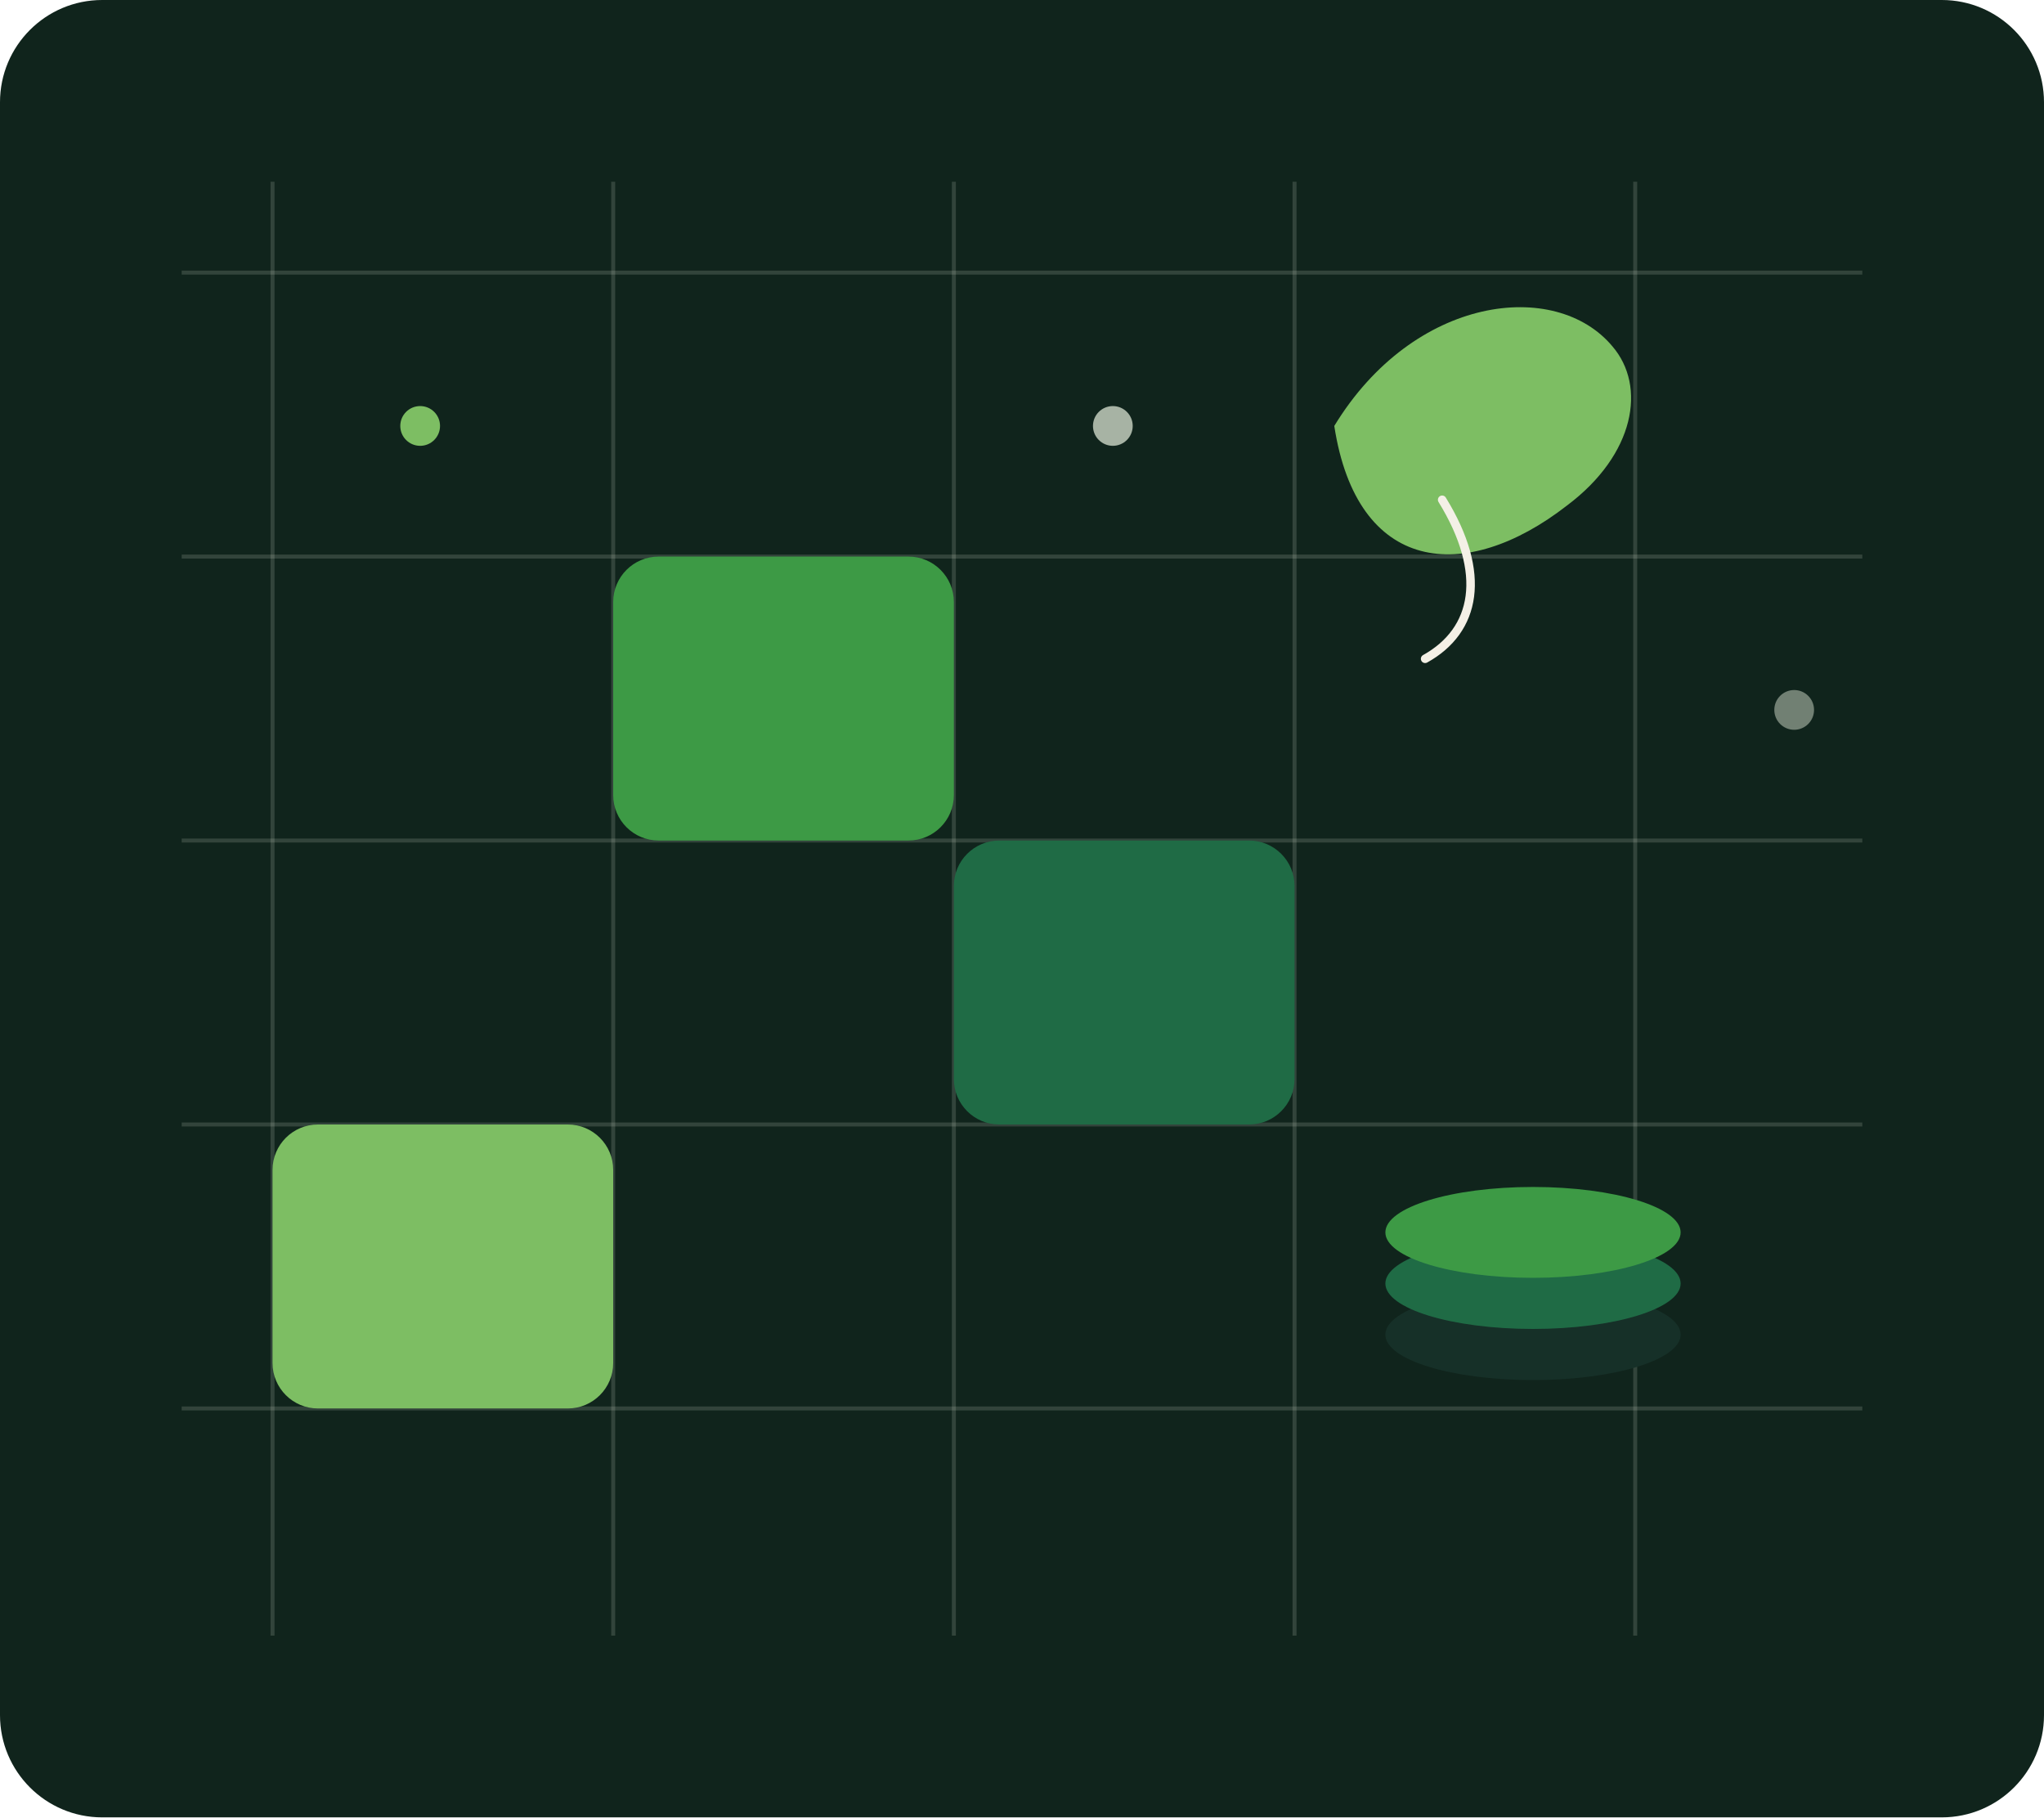
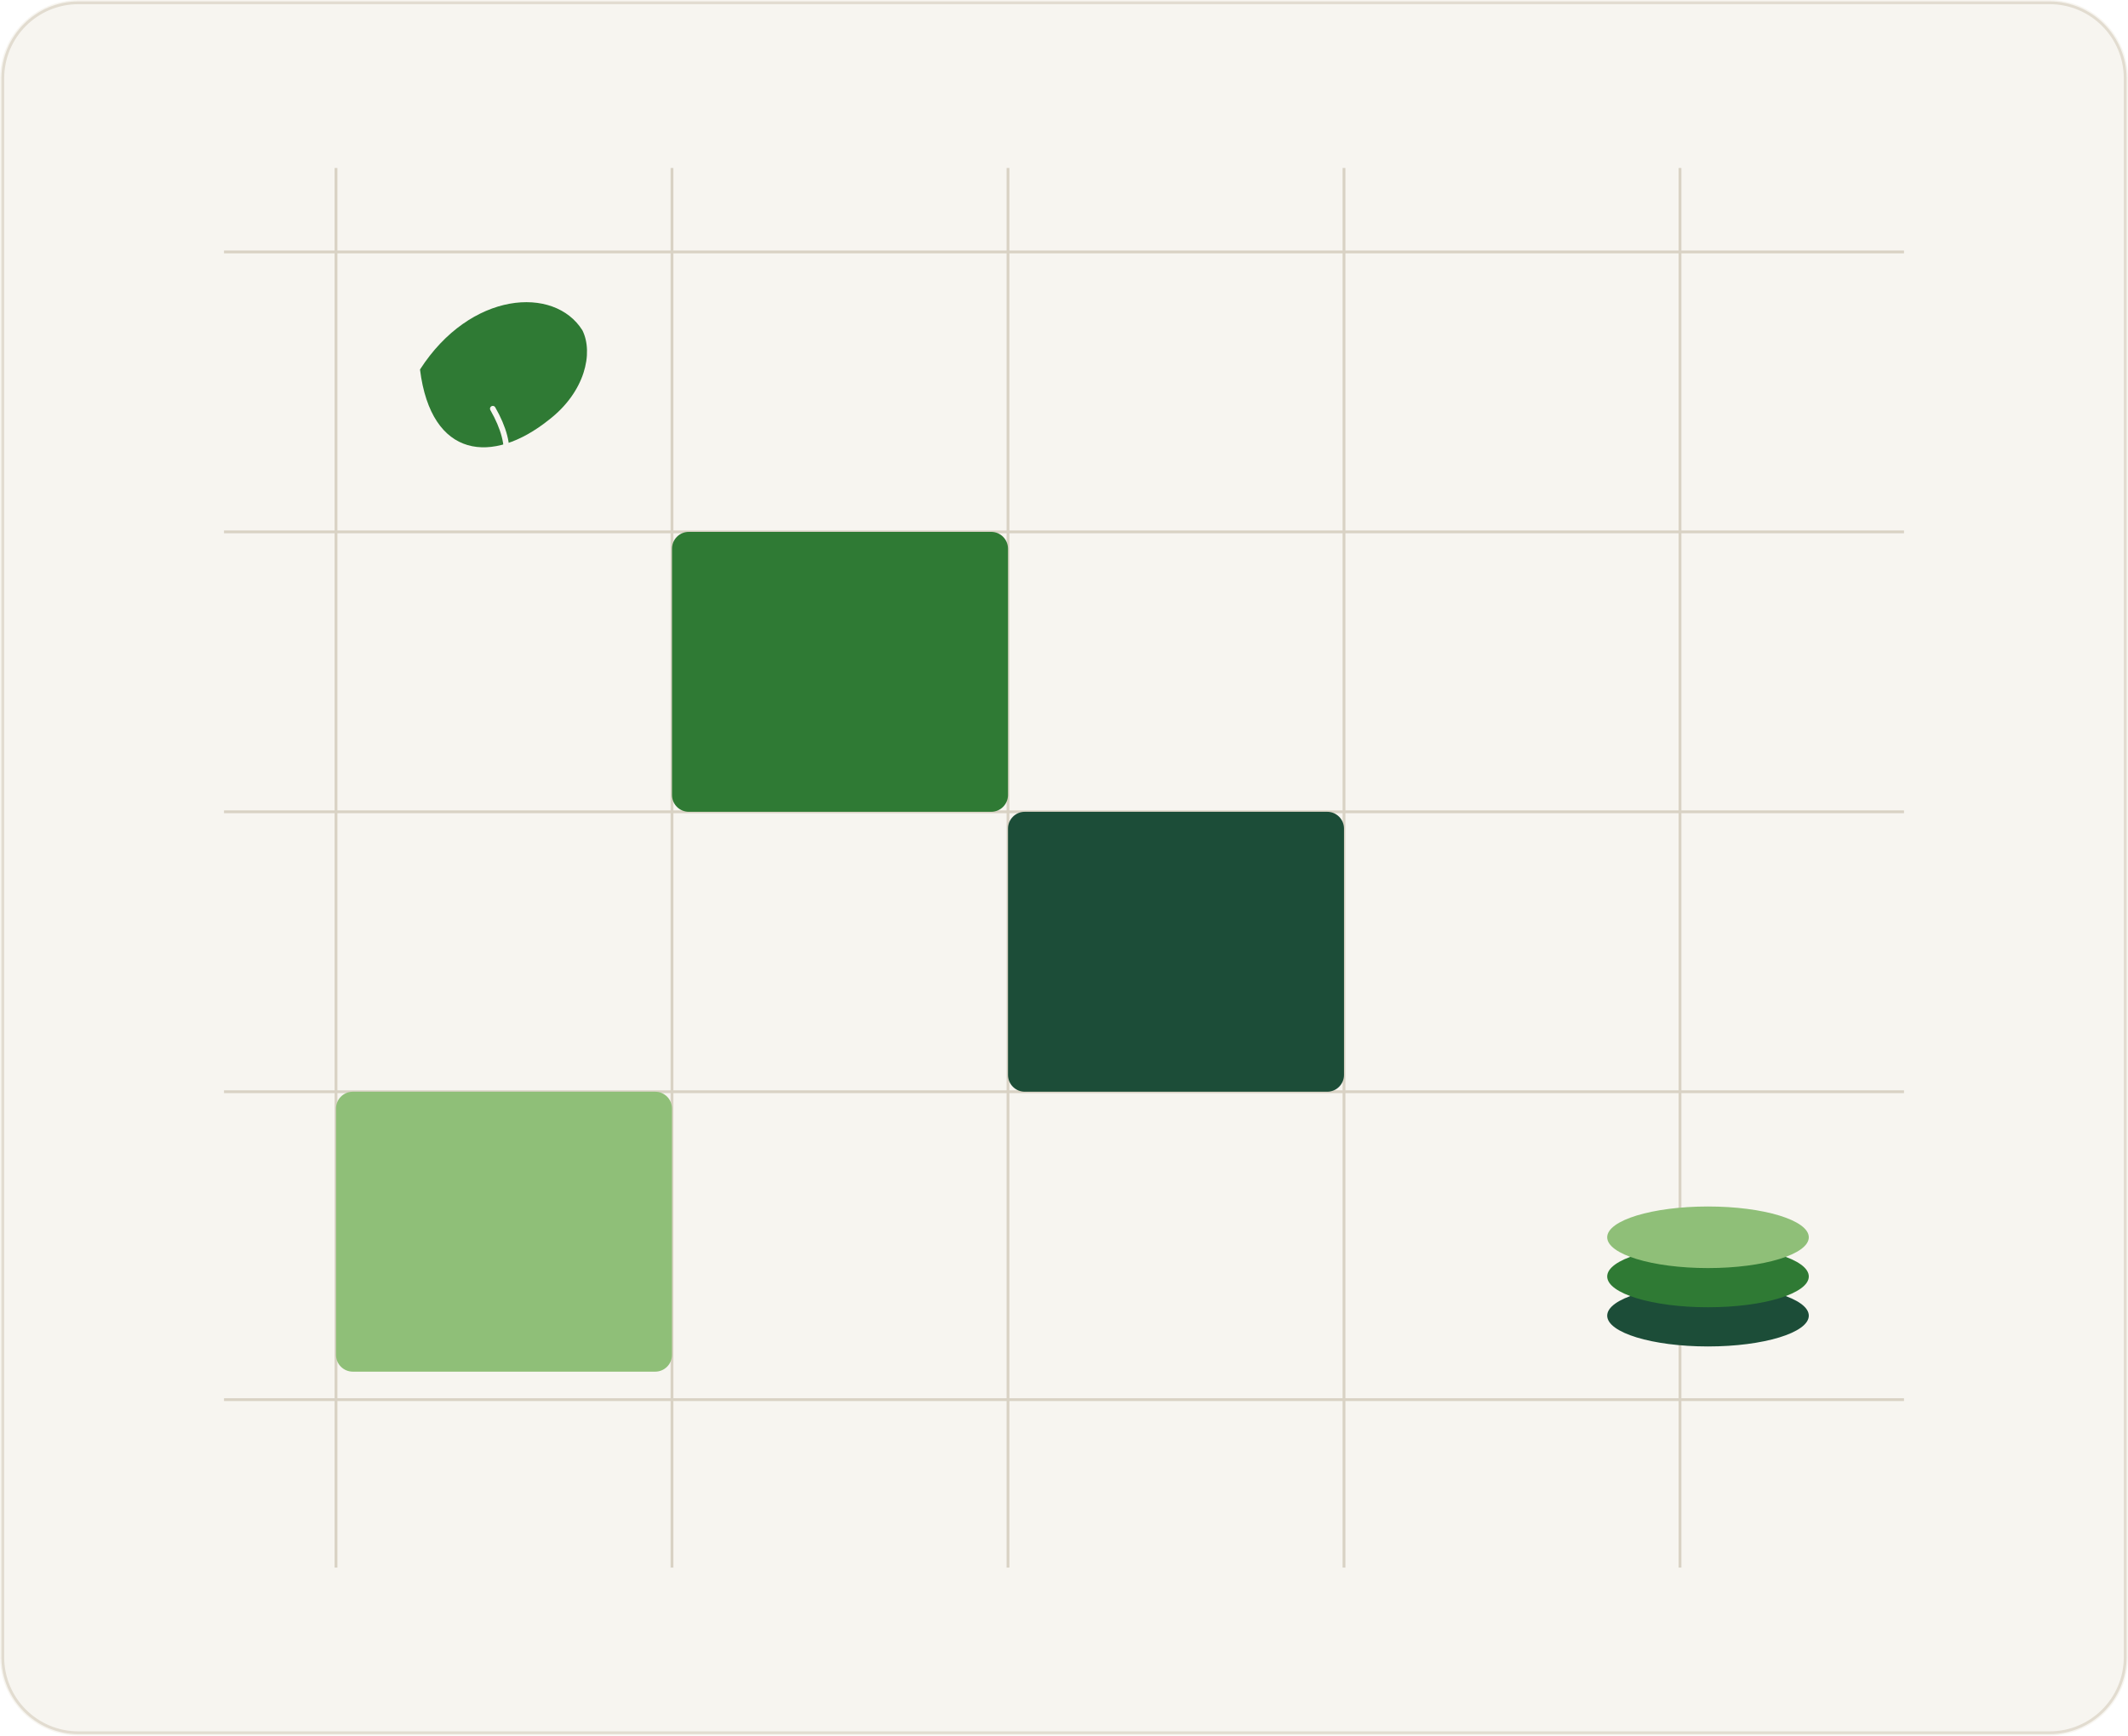
- <svg xmlns="http://www.w3.org/2000/svg" viewBox="0 0 720 640" fill="none">
-   <rect width="720" height="640" rx="36" fill="#10241c" />
-   <g stroke="#e7f0df" stroke-opacity=".16" stroke-width="1.4">
-     <path d="M64 96h592M64 196h592M64 296h592M64 396h592M64 496h592" />
-     <path d="M96 64v512M216 64v512M336 64v512M456 64v512M576 64v512" />
+ <svg xmlns="http://www.w3.org/2000/svg" viewBox="0 0 760 620" fill="none">
+   <rect width="760" height="620" rx="28" fill="#f7f5f0" />
+   <rect x="1" y="1" width="758" height="618" rx="27" stroke="#e2dcd0" />
+   <g stroke="#d9d2c4" stroke-width="1">
+     <path d="M80 90h600M80 190h600M80 290h600M80 390h600M80 500h600" />
+     <path d="M120 60v500M240 60v500M360 60v500M480 60v500M600 60v500" />
  </g>
-   <rect x="216" y="196" width="120" height="100" rx="16" fill="#3d9a45" />
-   <rect x="336" y="296" width="120" height="100" rx="16" fill="#1f6b45" />
-   <rect x="96" y="396" width="120" height="100" rx="16" fill="#7dbe63" />
-   <path d="M470 150c28-46 78-52 98-28 12 14 8 38-16 56-36 28-74 24-82-28z" fill="#7dbe63" />
-   <path d="M508 176c16 26 12 46-6 56" stroke="#f4f0e6" stroke-width="3" stroke-linecap="round" />
+   <rect x="240" y="190" width="120" height="100" rx="6" fill="#2f7a34" />
+   <rect x="360" y="290" width="120" height="100" rx="6" fill="#1c4d38" />
+   <rect x="120" y="390" width="120" height="100" rx="6" fill="#8fbf78" />
  <g>
-     <ellipse cx="540" cy="470" rx="52" ry="16" fill="#163028" />
-     <ellipse cx="540" cy="452" rx="52" ry="16" fill="#1f6b45" />
-     <ellipse cx="540" cy="434" rx="52" ry="16" fill="#3d9a45" />
+     <ellipse cx="610" cy="470" rx="36" ry="11" fill="#1c4d38" />
+     <ellipse cx="610" cy="456" rx="36" ry="11" fill="#2f7a34" />
+     <ellipse cx="610" cy="442" rx="36" ry="11" fill="#8fbf78" />
  </g>
-   <circle cx="148" cy="150" r="7" fill="#7dbe63" />
-   <circle cx="392" cy="150" r="7" fill="#e7f0df" fill-opacity=".7" />
-   <circle cx="632" cy="250" r="7" fill="#e7f0df" fill-opacity=".45" />
+   <path d="M150 132c18-28 48-30 58-14 4 8 1 22-12 32-20 16-42 14-46-18z" fill="#2f7a34" />
+   <path d="M176 146c8 14 6 24-4 30" stroke="#f7f5f0" stroke-width="2" stroke-linecap="round" />
</svg>
